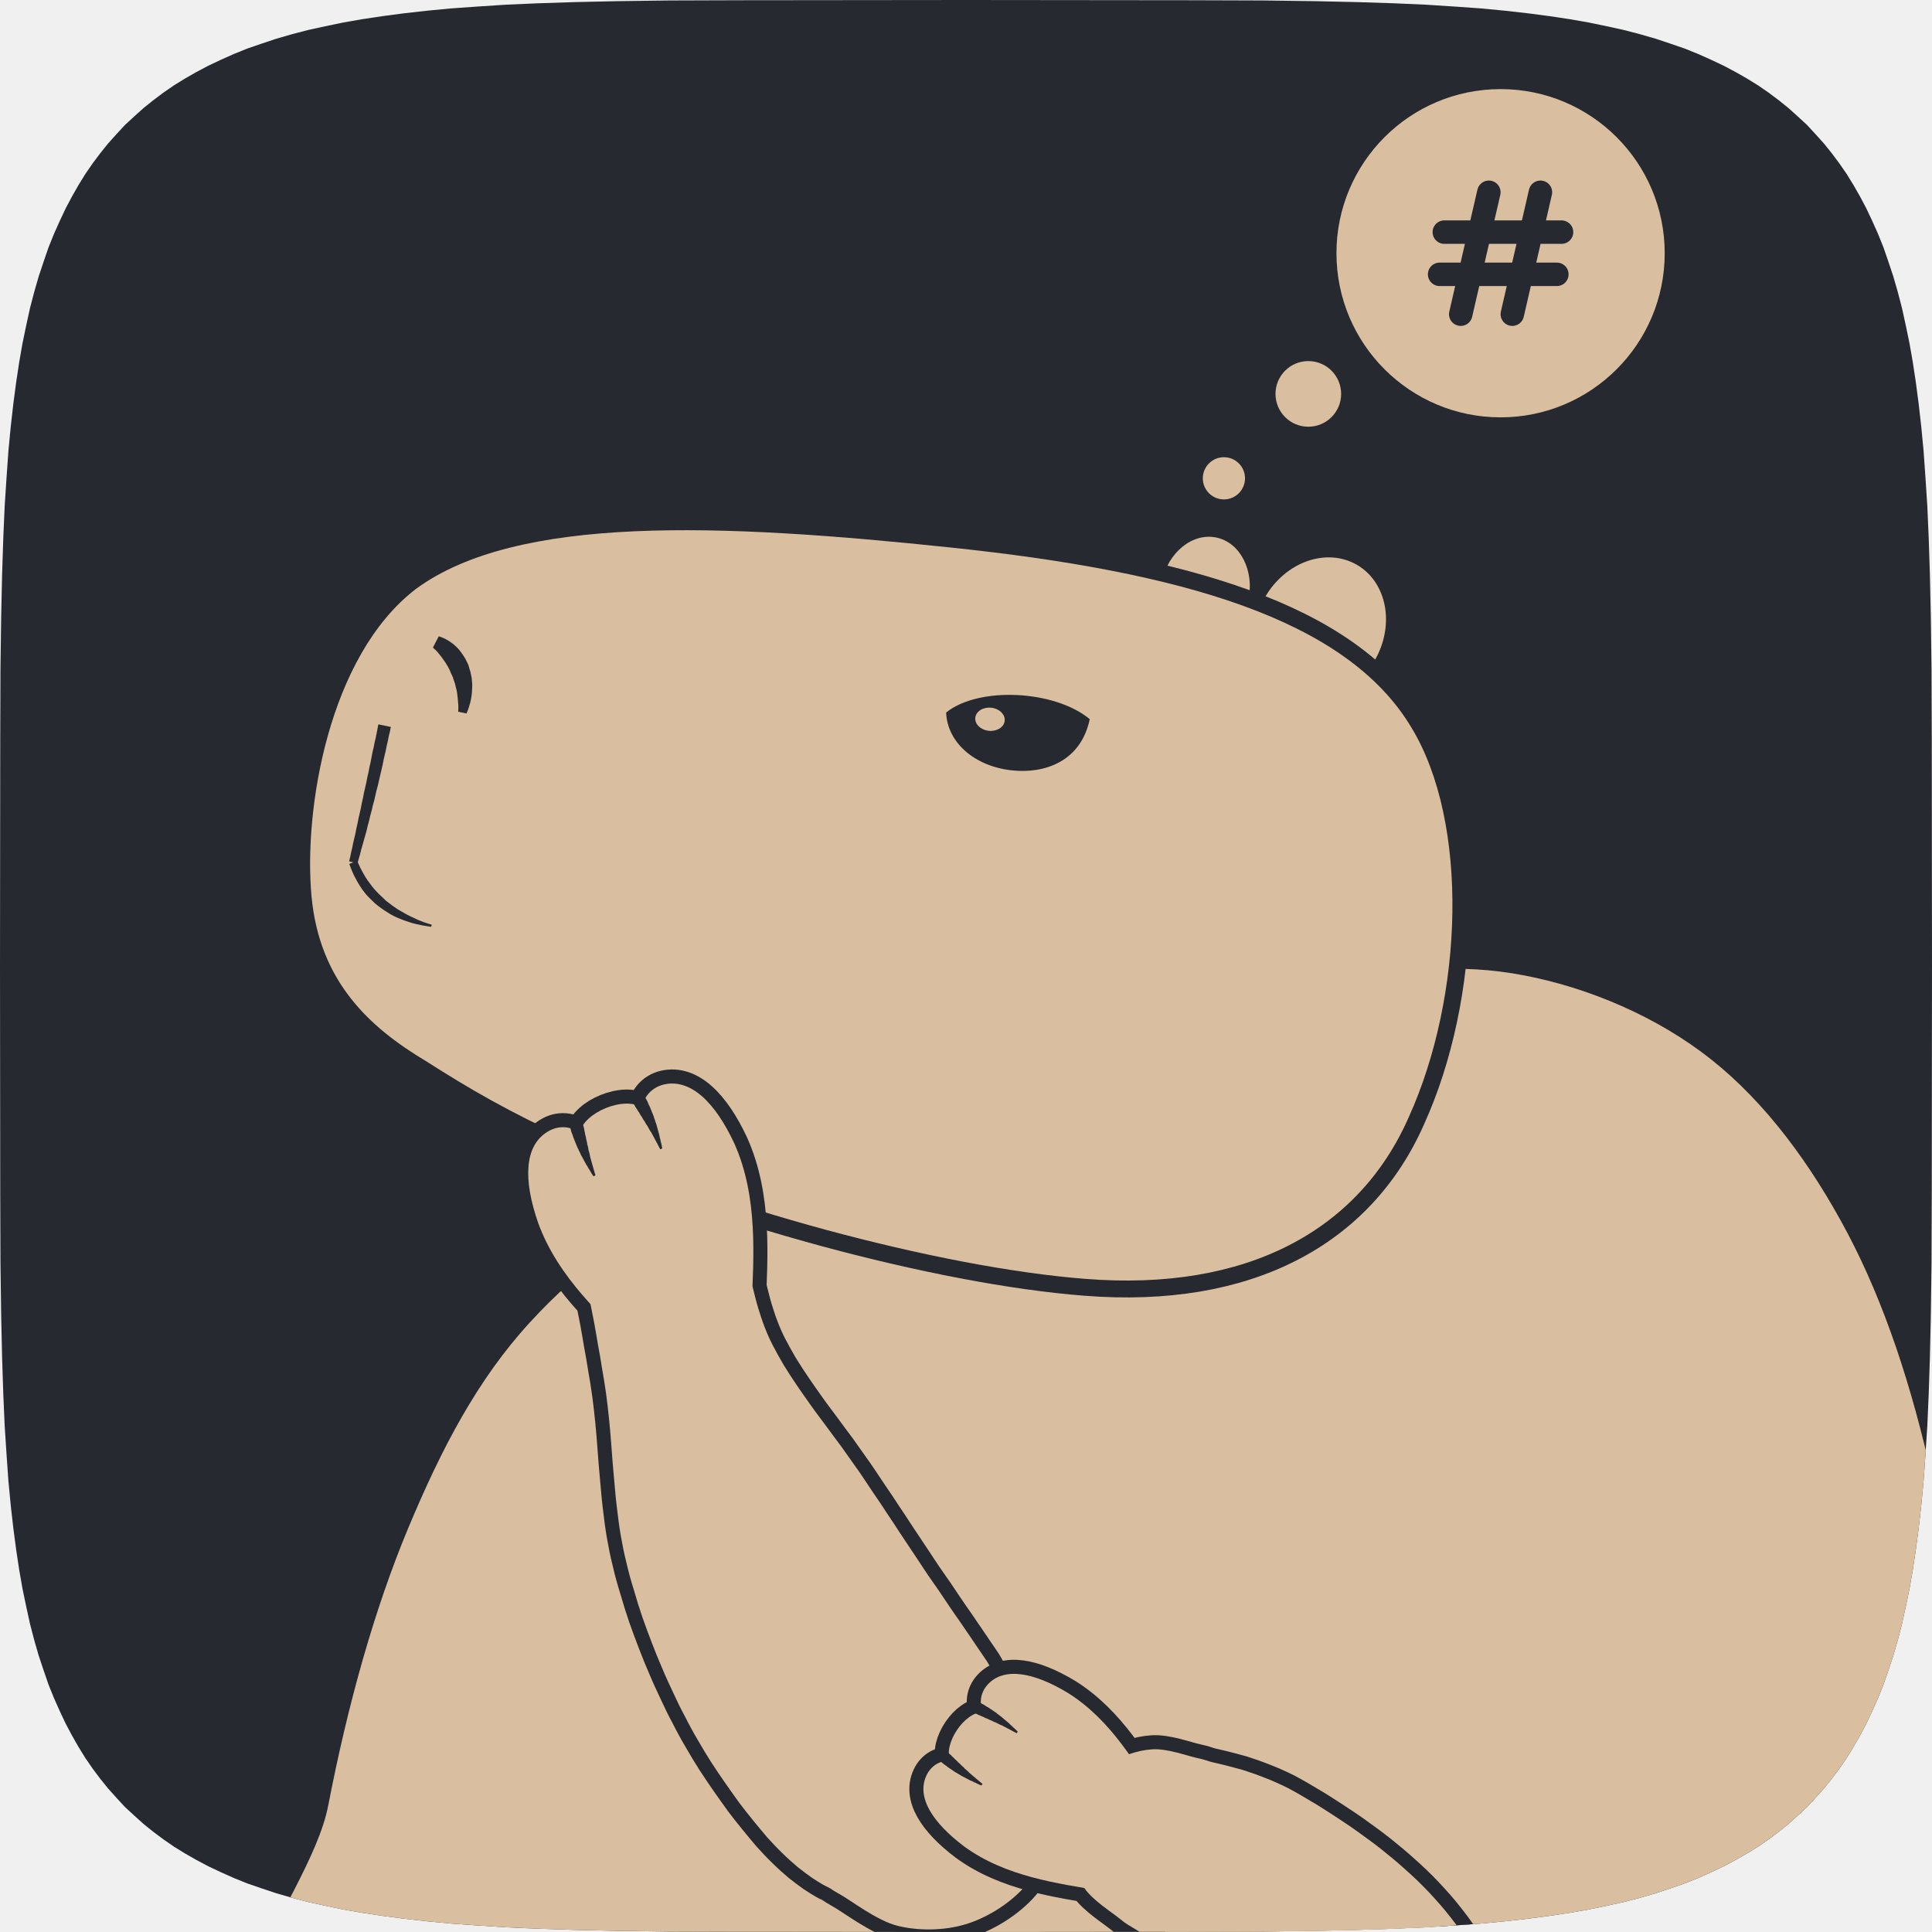
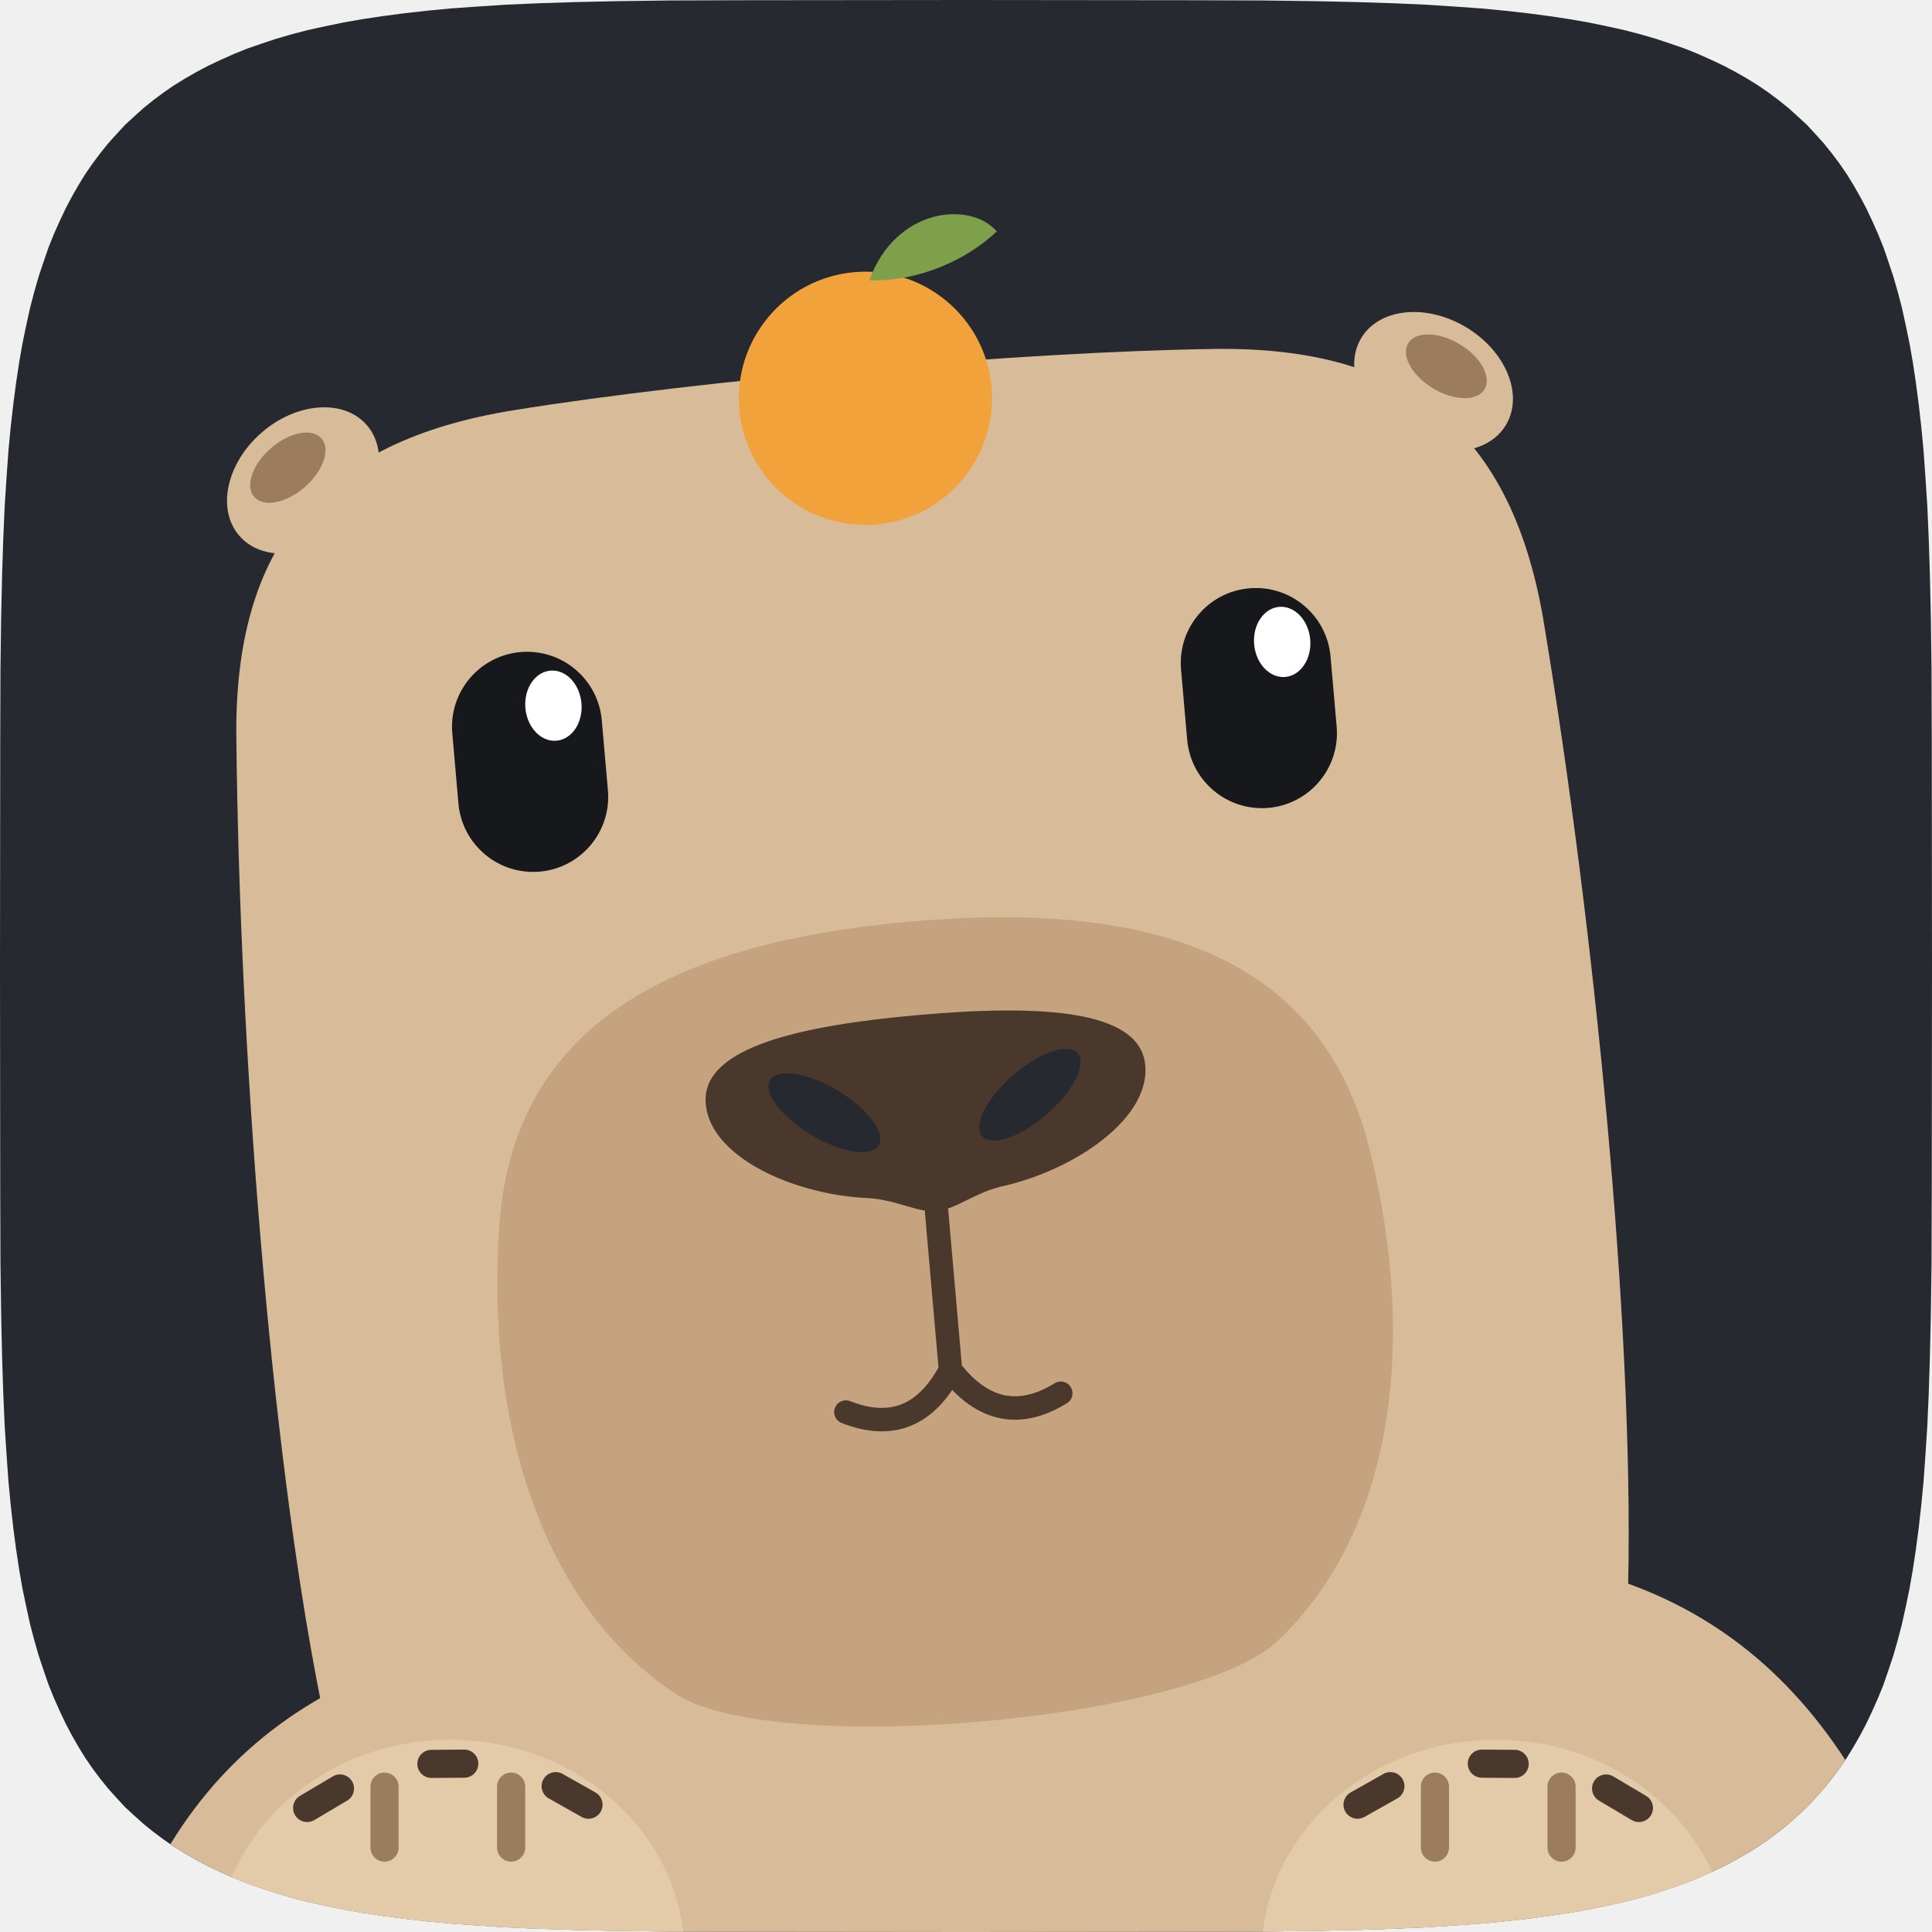
<svg xmlns="http://www.w3.org/2000/svg" width="1024" height="1024" viewBox="100 100 824 824">
  <defs>
    <path id="tile" d="M924.0 512.0 L923.9 608.0 L923.8 638.6 L923.5 660.9 L923.1 679.0 L922.6 694.5 L922.0 708.2 L921.2 720.5 L920.4 731.8 L919.4 742.2 L918.3 751.9 L917.1 761.0 L915.8 769.6 L914.4 777.6 L912.8 785.3 L911.2 792.6 L909.4 799.5 L907.5 806.1 L905.4 812.4 L903.3 818.5 L901.0 824.2 L898.5 829.8 L896.0 835.1 L893.3 840.2 L890.5 845.1 L887.6 849.8 L884.5 854.3 L881.2 858.7 L877.9 862.8 L874.3 866.8 L870.7 870.7 L866.8 874.3 L862.8 877.9 L858.7 881.2 L854.3 884.5 L849.8 887.6 L845.1 890.5 L840.2 893.3 L835.1 896.0 L829.8 898.5 L824.2 901.0 L818.5 903.3 L812.4 905.4 L806.1 907.5 L799.5 909.4 L792.6 911.2 L785.3 912.8 L777.6 914.4 L769.6 915.8 L761.0 917.1 L751.9 918.3 L742.2 919.4 L731.8 920.4 L720.5 921.2 L708.2 922.0 L694.5 922.6 L679.0 923.1 L660.9 923.5 L638.6 923.8 L608.0 923.9 L512.0 924.0 L416.0 923.9 L385.4 923.8 L363.1 923.5 L345.0 923.1 L329.5 922.6 L315.8 922.0 L303.5 921.2 L292.2 920.4 L281.8 919.4 L272.1 918.3 L263.0 917.1 L254.4 915.8 L246.4 914.4 L238.7 912.8 L231.4 911.2 L224.5 909.4 L217.9 907.5 L211.6 905.4 L205.5 903.3 L199.8 901.0 L194.2 898.5 L188.9 896.0 L183.8 893.3 L178.9 890.5 L174.2 887.6 L169.7 884.5 L165.3 881.2 L161.2 877.9 L157.2 874.3 L153.3 870.7 L149.7 866.8 L146.1 862.8 L142.8 858.7 L139.5 854.3 L136.4 849.8 L133.5 845.1 L130.7 840.2 L128.0 835.1 L125.5 829.8 L123.0 824.2 L120.7 818.5 L118.6 812.4 L116.5 806.1 L114.6 799.5 L112.8 792.6 L111.2 785.3 L109.6 777.6 L108.2 769.6 L106.9 761.0 L105.7 751.9 L104.6 742.2 L103.6 731.8 L102.8 720.5 L102.0 708.2 L101.4 694.5 L100.9 679.0 L100.5 660.9 L100.2 638.6 L100.1 608.0 L100.0 512.0 L100.1 416.0 L100.2 385.4 L100.5 363.1 L100.9 345.0 L101.4 329.5 L102.0 315.8 L102.8 303.5 L103.6 292.2 L104.6 281.8 L105.7 272.1 L106.9 263.0 L108.2 254.4 L109.6 246.4 L111.2 238.7 L112.8 231.4 L114.6 224.5 L116.5 217.9 L118.6 211.6 L120.7 205.5 L123.0 199.8 L125.5 194.2 L128.0 188.9 L130.7 183.8 L133.5 178.9 L136.4 174.2 L139.5 169.7 L142.8 165.3 L146.1 161.2 L149.7 157.2 L153.3 153.3 L157.2 149.7 L161.2 146.1 L165.3 142.8 L169.7 139.5 L174.2 136.4 L178.9 133.5 L183.8 130.7 L188.9 128.0 L194.2 125.5 L199.8 123.0 L205.5 120.7 L211.6 118.6 L217.9 116.5 L224.5 114.6 L231.4 112.8 L238.7 111.2 L246.4 109.6 L254.4 108.2 L263.0 106.9 L272.1 105.7 L281.8 104.6 L292.2 103.6 L303.5 102.8 L315.8 102.0 L329.5 101.4 L345.0 100.9 L363.1 100.5 L385.4 100.2 L416.0 100.1 L512.0 100.0 L608.0 100.1 L638.6 100.2 L660.9 100.5 L679.0 100.9 L694.5 101.4 L708.2 102.0 L720.5 102.8 L731.8 103.6 L742.2 104.6 L751.9 105.7 L761.0 106.9 L769.6 108.2 L777.6 109.6 L785.3 111.2 L792.6 112.8 L799.5 114.6 L806.1 116.5 L812.4 118.6 L818.5 120.7 L824.2 123.0 L829.8 125.5 L835.1 128.0 L840.2 130.7 L845.1 133.5 L849.8 136.4 L854.3 139.5 L858.7 142.8 L862.8 146.1 L866.8 149.7 L870.7 153.3 L874.3 157.2 L877.9 161.2 L881.2 165.3 L884.5 169.7 L887.6 174.2 L890.5 178.9 L893.3 183.8 L896.0 188.9 L898.5 194.2 L901.0 199.8 L903.3 205.5 L905.4 211.6 L907.5 217.9 L909.4 224.5 L911.2 231.4 L912.8 238.7 L914.4 246.4 L915.8 254.4 L917.1 263.0 L918.3 272.1 L919.4 281.8 L920.4 292.2 L921.2 303.5 L922.0 315.8 L922.6 329.5 L923.1 345.0 L923.5 363.1 L923.8 385.4 L923.9 416.0 Z" />
    <clipPath id="clip">
      <use href="#tile" />
    </clipPath>
-     <clipPath id="bodyClipF">
-       <path d="M 236.0 1010.0 C 178.0 976.7 243.7 913.0 252.0 870.0 C 260.3 827.0 271.7 786.3 286.0 752.0 C 300.3 717.7 315.7 688.3 338.0 664.0 C 360.3 639.7 383.0 624.0 420.0 606.0 C 457.0 588.0 517.3 570.3 560.0 556.0 C 602.7 541.7 642.3 526.7 676.0 520.0 C 709.7 513.3 734.3 510.7 762.0 516.0 C 789.7 521.3 819.0 533.7 842.0 552.0 C 865.0 570.3 884.3 596.3 900.0 626.0 C 915.7 655.7 927.3 691.0 936.0 730.0 C 944.7 769.0 948.3 813.3 952.0 860.0 C 955.7 906.7 1016.7 975.0 958.0 1010.0 C 899.3 1045.0 720.3 1070.0 600.0 1070.0 C 479.7 1070.0 294.0 1043.3 236.0 1010.0 Z" />
-     </clipPath>
  </defs>
  <use href="#tile" fill="#26292f" />
  <g clip-path="url(#clip)">
-     <g transform="translate(-12 0)">
-       <path d="M 236.0 1010.0 C 178.0 976.7 243.7 913.0 252.0 870.0 C 260.3 827.0 271.7 786.3 286.0 752.0 C 300.3 717.7 315.7 688.3 338.0 664.0 C 360.3 639.7 383.0 624.0 420.0 606.0 C 457.0 588.0 517.3 570.3 560.0 556.0 C 602.7 541.7 642.3 526.7 676.0 520.0 C 709.7 513.3 734.3 510.7 762.0 516.0 C 789.7 521.3 819.0 533.7 842.0 552.0 C 865.0 570.3 884.3 596.3 900.0 626.0 C 915.7 655.7 927.3 691.0 936.0 730.0 C 944.7 769.0 948.3 813.3 952.0 860.0 C 955.7 906.7 1016.7 975.0 958.0 1010.0 C 899.3 1045.0 720.3 1070.0 600.0 1070.0 C 479.7 1070.0 294.0 1043.3 236.0 1010.0 Z" fill="#d9bf9f" />
-       <g transform="translate(500 500) rotate(6) scale(0.9)">
-         <ellipse cx="122" cy="-178" rx="21" ry="26" transform="rotate(6 122 -178)" fill="#d9bf9f" stroke="#26292f" stroke-width="16" paint-order="stroke" stroke-linejoin="round" />
-         <ellipse cx="178" cy="-166" rx="30" ry="35" transform="rotate(24 178 -166)" fill="#d9bf9f" stroke="#26292f" stroke-width="16" paint-order="stroke" stroke-linejoin="round" />
-         <path d="M -250 -140 C -206 -180 -110 -186 0 -186 C 110 -186 190 -172 226 -124 C 258 -82 264 0 244 60 C 226 116 176 150 100 152 C 30 154 -80 136 -150 112 C -180 102 -200 93 -222 82 C -250 69 -276 50 -284 10 C -292 -30 -288 -104 -250 -140 Z" fill="#d9bf9f" stroke="#26292f" stroke-width="16" paint-order="stroke" stroke-linejoin="round" />
-         <path d="M 6 -108 C 20 -122 56 -124 74 -112 C 72 -92 56 -84 40 -84 C 22 -84 8 -94 6 -108 Z" fill="#26292f" />
-         <ellipse cx="27" cy="-107" rx="7" ry="5.5" fill="#d9bf9f" />
-         <path d="M -239.1 -113.2 L -238.3 -112.6 L -237.5 -112.0 L -236.7 -111.3 L -236.0 -110.6 L -235.3 -109.9 L -234.6 -109.2 L -233.9 -108.4 L -233.2 -107.6 L -232.5 -106.8 L -231.9 -106.0 L -231.2 -105.1 L -230.6 -104.2 L -230.0 -103.3 L -229.5 -102.3 L -228.9 -101.3 L -228.3 -100.3 L -227.8 -99.2 L -227.3 -98.1 L -226.8 -97.0 L -226.4 -95.8 L -225.9 -94.5 L -225.5 -93.2 L -225.2 -91.9 L -224.9 -90.5 L -224.6 -89.0 L -224.3 -87.5 L -224.1 -85.9 L -224.0 -84.2 L -220.0 -83.8 L -219.5 -85.5 L -219.1 -87.3 L -218.8 -89.0 L -218.6 -90.7 L -218.5 -92.5 L -218.5 -94.2 L -218.6 -95.9 L -218.7 -97.5 L -219.0 -99.1 L -219.3 -100.7 L -219.8 -102.3 L -220.3 -103.8 L -220.9 -105.2 L -221.5 -106.7 L -222.3 -108.0 L -223.1 -109.3 L -224.0 -110.5 L -225.0 -111.7 L -226.0 -112.8 L -227.0 -113.8 L -228.1 -114.7 L -229.3 -115.6 L -230.5 -116.3 L -231.7 -117.0 L -233.0 -117.6 L -234.3 -118.1 L -235.6 -118.5 L -236.9 -118.8 Z" fill="#26292f" />
-         <path d="M -261.0 -74.3 L -261.2 -72.1 L -261.4 -69.9 L -261.6 -67.7 L -261.9 -65.4 L -262.1 -63.1 L -262.4 -60.8 L -262.6 -58.4 L -262.8 -56.0 L -263.1 -53.6 L -263.3 -51.1 L -263.6 -48.7 L -263.8 -46.3 L -264.1 -43.8 L -264.4 -41.3 L -264.6 -38.9 L -264.9 -36.4 L -265.1 -33.9 L -265.4 -31.5 L -265.7 -29.1 L -265.9 -26.7 L -266.2 -24.3 L -266.4 -21.9 L -266.7 -19.5 L -267.0 -17.2 L -267.2 -14.9 L -267.5 -12.7 L -267.7 -10.5 L -268.0 -8.3 L -264.0 -7.7 L -263.6 -9.9 L -263.2 -12.1 L -262.9 -14.3 L -262.5 -16.6 L -262.1 -18.9 L -261.7 -21.2 L -261.3 -23.6 L -261.0 -26.0 L -260.6 -28.4 L -260.3 -30.9 L -259.9 -33.3 L -259.6 -35.8 L -259.2 -38.2 L -258.9 -40.7 L -258.6 -43.1 L -258.2 -45.6 L -257.9 -48.1 L -257.6 -50.5 L -257.3 -52.9 L -257.0 -55.3 L -256.8 -57.7 L -256.5 -60.1 L -256.2 -62.5 L -256.0 -64.8 L -255.7 -67.1 L -255.5 -69.3 L -255.2 -71.5 L -255.0 -73.7 Z" fill="#26292f" />
-         <path d="M -267.8 -7.1 L -266.9 -5.3 L -266.0 -3.6 L -265.0 -1.9 L -264.0 -0.4 L -262.9 1.2 L -261.8 2.6 L -260.6 4.1 L -259.4 5.4 L -258.1 6.7 L -256.7 7.9 L -255.3 9.0 L -253.9 10.1 L -252.4 11.1 L -250.9 12.0 L -249.3 12.9 L -247.7 13.7 L -246.1 14.5 L -244.4 15.2 L -242.7 15.8 L -241.0 16.3 L -239.2 16.8 L -237.4 17.2 L -235.6 17.6 L -233.7 17.9 L -231.8 18.1 L -229.9 18.3 L -228.0 18.4 L -226.1 18.5 L -225.9 17.5 L -227.8 17.1 L -229.7 16.7 L -231.5 16.2 L -233.2 15.7 L -234.9 15.1 L -236.6 14.5 L -238.2 13.9 L -239.8 13.2 L -241.4 12.5 L -242.9 11.8 L -244.4 11.0 L -245.8 10.2 L -247.3 9.3 L -248.6 8.5 L -249.9 7.5 L -251.2 6.5 L -252.5 5.5 L -253.7 4.5 L -254.9 3.4 L -256.1 2.2 L -257.2 1.0 L -258.3 -0.2 L -259.4 -1.5 L -260.4 -2.9 L -261.4 -4.3 L -262.4 -5.8 L -263.3 -7.3 L -264.2 -8.9 Z" fill="#26292f" />
+     <g transform="rotate(-5 512 760)">
+       <g fill="#d8bc99">
+         <ellipse cx="270" cy="282" rx="36" ry="27" transform="rotate(-36 270 282)" />
+         <ellipse cx="754" cy="282" rx="36" ry="27" transform="rotate(36 754 282)" />
+         <path d="M 104 1110 C 104 930 150 838 232 800 C 220 690 222 520 232 390 C 238 306 280 266 362 260 C 444 254 580 254 662 260 C 744 266 786 306 792 390 C 802 520 804 690 792 800 C 874 838 920 930 920 1110 Z" />
      </g>
-       <path d="M 361.6 621.7 C 363.3 616.3 366.9 610.7 371.1 606.9 C 375.2 603.1 381.1 600.0 386.7 598.8 C 392.2 597.6 398.9 597.9 404.3 599.6 C 409.7 601.3 415.3 604.9 419.1 609.1 C 422.9 613.2 425.5 620.6 427.2 624.7 C 428.9 628.7 428.8 630.5 429.5 633.4 C 430.2 636.2 430.8 639.2 431.4 642.0 C 432.1 644.7 432.6 647.4 433.3 650.1 C 434.0 652.8 434.6 655.4 435.4 658.0 C 436.2 660.6 437.0 663.1 438.0 665.7 C 439.0 668.3 440.1 670.9 441.5 673.6 C 442.9 676.3 444.5 679.2 446.2 682.1 C 448.0 685.0 449.9 688.0 451.9 690.9 C 453.9 693.9 456.1 696.9 458.2 699.9 C 460.3 702.9 462.6 705.8 464.7 708.7 C 466.8 711.6 469.0 714.5 471.0 717.2 C 473.0 720.0 474.9 722.7 476.8 725.4 C 478.7 728.0 480.4 730.6 482.2 733.3 C 484.0 736.0 485.8 738.7 487.6 741.3 C 489.4 744.0 491.1 746.7 492.9 749.3 C 494.6 752.0 496.4 754.6 498.1 757.2 C 499.8 759.7 501.5 762.3 503.1 764.7 C 504.7 767.2 506.3 769.5 507.8 771.8 C 509.4 774.1 510.9 776.2 512.4 778.4 C 513.9 780.6 515.4 782.9 516.9 785.1 C 518.4 787.3 519.9 789.5 521.4 791.6 C 522.9 793.8 524.3 795.9 525.7 797.9 C 527.1 800.0 528.5 802.0 529.7 803.8 C 530.9 805.5 532.0 807.2 532.9 808.5 C 533.7 809.8 534.2 810.7 534.7 811.6 C 535.1 812.4 535.3 812.9 535.6 813.6 C 536.0 814.4 536.2 815.0 536.8 816.0 C 537.3 816.9 538.0 817.9 538.9 819.2 C 539.9 820.4 541.2 822.1 542.4 823.6 C 543.6 825.1 542.9 823.4 546.0 828.2 C 549.0 833.0 558.2 843.7 560.8 852.5 C 563.4 861.3 563.6 872.1 561.4 881.0 C 559.3 889.9 554.1 899.3 547.8 906.0 C 541.5 912.6 532.3 918.2 523.5 920.8 C 514.7 923.4 503.9 923.6 495.0 921.4 C 486.1 919.3 474.8 910.4 470.0 907.8 C 465.3 905.1 467.6 906.3 466.4 905.6 C 465.3 904.9 464.4 904.6 463.0 903.8 C 461.6 903.0 460.0 902.0 458.2 900.8 C 456.4 899.5 454.3 898.0 452.2 896.3 C 450.1 894.5 447.8 892.5 445.6 890.3 C 443.4 888.2 441.2 885.8 439.1 883.5 C 437.1 881.2 435.2 878.8 433.2 876.4 C 431.2 874.0 429.3 871.5 427.3 868.9 C 425.4 866.2 423.4 863.5 421.4 860.6 C 419.4 857.7 417.4 854.8 415.4 851.7 C 413.4 848.6 411.5 845.4 409.6 842.1 C 407.7 838.9 405.9 835.6 404.2 832.2 C 402.4 828.9 400.8 825.6 399.2 822.1 C 397.6 818.7 396.0 815.3 394.5 811.7 C 393.0 808.2 391.5 804.6 390.1 800.9 C 388.7 797.3 387.3 793.5 386.0 789.8 C 384.7 786.0 383.5 782.2 382.4 778.3 C 381.2 774.5 380.1 770.6 379.2 766.6 C 378.2 762.7 377.4 758.6 376.7 754.6 C 376.0 750.5 375.5 746.3 375.0 742.1 C 374.5 737.9 374.2 733.7 373.8 729.6 C 373.4 725.5 373.1 721.3 372.8 717.3 C 372.5 713.3 372.2 709.4 371.8 705.6 C 371.4 701.8 371.0 698.0 370.5 694.4 C 370.0 690.8 369.4 687.2 368.8 683.8 C 368.3 680.4 367.7 677.1 367.1 673.9 C 366.6 670.7 366.0 667.6 365.5 664.6 C 364.9 661.7 364.4 658.8 363.8 656.0 C 363.3 653.2 362.8 650.5 362.3 647.7 C 361.8 645.0 360.9 643.7 360.8 639.3 C 360.7 635.0 359.9 627.1 361.6 621.7 Z M 384.5 676.7 C 369.3 662.1 350.0 645.0 341.5 621.5 C 335.2 603.4 335.5 588.8 345.5 582.7 C 350.5 579.6 356.0 580.5 359.2 583.3 C 360.8 574.4 378.6 567.2 385.9 572.5 C 386.3 568.3 389.6 563.8 395.3 562.5 C 406.7 560.0 417.1 570.3 425.2 587.7 C 435.4 610.5 433.4 636.2 432.6 657.2 C 428.9 671.2 396.8 684.1 384.5 676.7 Z" fill="#d9bf9f" stroke="#26292f" stroke-width="12" paint-order="stroke" stroke-linejoin="round" />
-       <g transform="translate(392 626) rotate(-22) scale(0.96)">
-         <path d="M -18.0 -58.4 L -18.0 -57.5 L -18.1 -56.7 L -18.2 -55.8 L -18.2 -55.0 L -18.2 -54.2 L -18.3 -53.4 L -18.3 -52.5 L -18.3 -51.7 L -18.3 -50.9 L -18.3 -50.1 L -18.3 -49.3 L -18.3 -48.5 L -18.2 -47.7 L -18.2 -46.9 L -18.1 -46.0 L -18.1 -45.2 L -18.0 -44.3 L -17.9 -43.5 L -17.8 -42.6 L -17.7 -41.7 L -17.6 -40.8 L -17.5 -39.9 L -17.3 -39.0 L -17.2 -38.0 L -17.0 -37.1 L -16.9 -36.1 L -16.7 -35.0 L -16.5 -34.0 L -15.5 -34.0 L -15.4 -35.1 L -15.3 -36.1 L -15.2 -37.1 L -15.1 -38.1 L -15.0 -39.0 L -14.9 -40.0 L -14.8 -40.8 L -14.7 -41.7 L -14.6 -42.6 L -14.4 -43.4 L -14.3 -44.2 L -14.2 -45.1 L -14.1 -45.9 L -13.9 -46.6 L -13.8 -47.4 L -13.7 -48.2 L -13.5 -49.0 L -13.4 -49.7 L -13.3 -50.5 L -13.1 -51.3 L -13.0 -52.0 L -12.9 -52.8 L -12.7 -53.6 L -12.6 -54.4 L -12.4 -55.2 L -12.3 -56.0 L -12.2 -56.8 L -12.0 -57.6 Z" fill="#26292f" />
-         <path d="M 12.0 -57.6 L 12.2 -56.8 L 12.3 -56.0 L 12.4 -55.2 L 12.6 -54.4 L 12.7 -53.6 L 12.9 -52.8 L 13.0 -52.0 L 13.1 -51.3 L 13.3 -50.5 L 13.4 -49.7 L 13.5 -49.0 L 13.7 -48.2 L 13.8 -47.4 L 13.9 -46.6 L 14.1 -45.9 L 14.2 -45.1 L 14.3 -44.2 L 14.4 -43.4 L 14.6 -42.6 L 14.7 -41.7 L 14.8 -40.8 L 14.9 -40.0 L 15.0 -39.0 L 15.1 -38.1 L 15.2 -37.1 L 15.3 -36.1 L 15.4 -35.1 L 15.5 -34.0 L 16.5 -34.0 L 16.7 -35.0 L 16.9 -36.1 L 17.0 -37.1 L 17.2 -38.0 L 17.3 -39.0 L 17.5 -39.9 L 17.6 -40.8 L 17.7 -41.7 L 17.8 -42.6 L 17.9 -43.5 L 18.0 -44.3 L 18.1 -45.2 L 18.1 -46.0 L 18.2 -46.9 L 18.2 -47.7 L 18.3 -48.5 L 18.3 -49.3 L 18.3 -50.1 L 18.3 -50.9 L 18.3 -51.7 L 18.3 -52.5 L 18.3 -53.4 L 18.2 -54.2 L 18.2 -55.0 L 18.2 -55.8 L 18.1 -56.7 L 18.0 -57.5 L 18.0 -58.4 Z" fill="#26292f" />
-       </g>
-       <path d="M 773.8 1015.3 C 772.9 1024.9 768.9 1035.6 763.4 1043.5 C 757.8 1051.4 749.1 1058.6 740.3 1062.7 C 731.5 1066.7 720.3 1068.6 710.7 1067.8 C 701.1 1066.9 690.4 1062.9 682.5 1057.4 C 674.6 1051.8 667.3 1040.0 663.3 1034.3 C 659.4 1028.5 660.3 1026.7 658.8 1022.9 C 657.3 1019.1 655.7 1015.0 654.3 1011.3 C 652.9 1007.7 651.6 1004.2 650.4 1000.9 C 649.1 997.6 647.9 994.6 646.8 991.8 C 645.7 989.0 644.8 986.5 643.8 984.3 C 642.9 982.0 642.1 980.2 641.2 978.1 C 640.2 976.0 639.3 974.1 638.1 971.9 C 637.0 969.8 635.7 967.4 634.3 965.1 C 633.0 962.8 631.5 960.5 630.0 958.2 C 628.5 955.9 626.9 953.5 625.3 951.3 C 623.8 949.1 622.0 946.8 620.5 944.9 C 619.1 942.9 617.6 941.0 616.4 939.5 C 615.2 938.1 614.5 937.0 613.6 935.9 C 612.7 934.8 612.0 934.0 611.0 933.1 C 610.0 932.1 608.8 931.1 607.4 930.1 C 606.0 929.0 604.3 927.9 602.4 926.7 C 600.5 925.4 598.1 924.0 595.9 922.6 C 593.7 921.2 592.9 921.1 589.4 918.2 C 585.8 915.3 578.1 910.5 574.5 905.3 C 571.0 900.0 568.5 893.0 568.1 886.7 C 567.6 880.4 569.1 873.1 571.8 867.4 C 574.6 861.7 579.5 856.1 584.7 852.5 C 590.0 849.0 597.0 846.5 603.3 846.1 C 609.6 845.6 618.4 848.9 622.6 849.8 C 626.8 850.7 626.7 851.0 628.7 851.5 C 630.7 852.0 632.4 852.3 634.6 852.9 C 636.9 853.5 639.3 854.1 642.1 854.9 C 644.8 855.8 647.9 856.8 651.1 858.1 C 654.3 859.3 657.9 860.9 661.3 862.6 C 664.7 864.4 668.3 866.5 671.6 868.5 C 674.9 870.4 678.0 872.5 681.3 874.6 C 684.5 876.7 687.7 878.8 690.9 881.1 C 694.2 883.5 697.6 885.9 701.0 888.6 C 704.4 891.3 707.8 894.1 711.1 897.1 C 714.5 900.1 717.9 903.3 721.2 906.8 C 724.4 910.2 727.8 914.0 730.8 917.9 C 733.9 921.8 736.9 926.2 739.6 930.3 C 742.3 934.5 744.7 938.8 746.9 942.9 C 749.2 947.0 751.2 951.0 753.1 954.9 C 755.1 958.7 756.8 962.5 758.6 966.0 C 760.3 969.5 761.8 972.7 763.5 976.0 C 765.2 979.3 767.0 979.2 768.7 985.7 C 770.4 992.3 774.6 1005.7 773.8 1015.3 Z M 581.4 906.4 C 563.2 903.3 540.8 900.4 523.2 887.5 C 509.8 877.4 502.8 866.6 507.1 857.3 C 509.2 852.7 513.6 850.6 517.3 851.1 C 514.1 843.8 523.5 829.9 531.4 830.2 C 529.6 826.9 529.9 822.0 533.4 818.3 C 540.4 810.9 553.0 813.3 567.4 822.0 C 585.9 833.5 597.0 853.1 606.7 868.8 C 610.8 880.7 593.9 905.8 581.4 906.4 Z" fill="#d9bf9f" stroke="#26292f" stroke-width="12" paint-order="stroke" stroke-linejoin="round" />
-       <g transform="translate(562 866) rotate(-56) scale(0.84)">
-         <path d="M -18.0 -58.4 L -18.0 -57.5 L -18.1 -56.7 L -18.2 -55.8 L -18.2 -55.0 L -18.2 -54.2 L -18.3 -53.4 L -18.3 -52.5 L -18.3 -51.7 L -18.3 -50.9 L -18.3 -50.1 L -18.3 -49.3 L -18.3 -48.5 L -18.2 -47.7 L -18.2 -46.9 L -18.1 -46.0 L -18.1 -45.2 L -18.0 -44.3 L -17.9 -43.5 L -17.8 -42.6 L -17.7 -41.7 L -17.6 -40.8 L -17.5 -39.9 L -17.3 -39.0 L -17.2 -38.0 L -17.0 -37.1 L -16.9 -36.1 L -16.7 -35.0 L -16.5 -34.0 L -15.5 -34.0 L -15.4 -35.1 L -15.3 -36.1 L -15.2 -37.1 L -15.1 -38.1 L -15.0 -39.0 L -14.9 -40.0 L -14.8 -40.8 L -14.7 -41.7 L -14.6 -42.6 L -14.4 -43.4 L -14.3 -44.2 L -14.2 -45.1 L -14.1 -45.9 L -13.9 -46.6 L -13.8 -47.4 L -13.7 -48.2 L -13.5 -49.0 L -13.4 -49.7 L -13.3 -50.5 L -13.1 -51.3 L -13.0 -52.0 L -12.9 -52.8 L -12.7 -53.6 L -12.6 -54.4 L -12.4 -55.2 L -12.3 -56.0 L -12.2 -56.8 L -12.0 -57.6 Z" fill="#26292f" />
-         <path d="M 12.0 -57.6 L 12.2 -56.8 L 12.3 -56.0 L 12.4 -55.2 L 12.6 -54.4 L 12.7 -53.6 L 12.9 -52.8 L 13.0 -52.0 L 13.1 -51.3 L 13.3 -50.5 L 13.4 -49.7 L 13.5 -49.0 L 13.7 -48.2 L 13.8 -47.4 L 13.9 -46.6 L 14.1 -45.9 L 14.2 -45.1 L 14.3 -44.2 L 14.4 -43.4 L 14.6 -42.6 L 14.7 -41.7 L 14.8 -40.8 L 14.9 -40.0 L 15.0 -39.0 L 15.1 -38.1 L 15.2 -37.1 L 15.3 -36.1 L 15.4 -35.1 L 15.5 -34.0 L 16.5 -34.0 L 16.7 -35.0 L 16.9 -36.1 L 17.0 -37.1 L 17.2 -38.0 L 17.3 -39.0 L 17.5 -39.9 L 17.6 -40.8 L 17.7 -41.7 L 17.8 -42.6 L 17.9 -43.5 L 18.0 -44.3 L 18.1 -45.2 L 18.1 -46.0 L 18.2 -46.9 L 18.2 -47.7 L 18.3 -48.5 L 18.3 -49.3 L 18.3 -50.1 L 18.3 -50.9 L 18.3 -51.7 L 18.3 -52.5 L 18.3 -53.4 L 18.2 -54.2 L 18.2 -55.0 L 18.2 -55.8 L 18.1 -56.7 L 18.0 -57.5 L 18.0 -58.4 Z" fill="#26292f" />
-       </g>
-       <circle cx="752" cy="208" r="70" fill="#d9bf9f" />
-       <circle cx="634" cy="304" r="9" fill="#d9bf9f" />
-       <circle cx="670" cy="268" r="14" fill="#d9bf9f" />
-       <path d="M 747.0 182.0 L 735.0 234.0 M 769.0 182.0 L 757.0 234.0 M 728.0 199.0 L 778.0 199.0 M 726.0 217.0 L 776.0 217.0" stroke="#26292f" stroke-width="10.0" stroke-linecap="round" fill="none" />
+       <ellipse cx="264" cy="276" rx="19" ry="11" transform="rotate(-36 264 276)" fill="#9c7c5e" />
+       <ellipse cx="760" cy="276" rx="19" ry="11" transform="rotate(36 760 276)" fill="#9c7c5e" />
+       <path d="M 512 492 C 616 492 684 522 698 604 C 712 690 694 770 640 812 C 600 842 424 842 384 812 C 330 770 312 690 326 604 C 340 522 408 492 512 492 Z" fill="#c4a37e" />
+       <path d="M 418 560 C 420 538 460 532 512 532 C 564 532 604 538 606 560 C 608 584 572 604 540 608 C 528 610 520 616 512 616 C 504 616 496 610 484 608 C 452 604 416 584 418 560 Z" fill="#4a382c" />
+       <ellipse cx="468" cy="570" rx="27" ry="11" transform="rotate(36 468 570)" fill="#26292f" />
+       <ellipse cx="556" cy="570" rx="27" ry="11" transform="rotate(-36 556 570)" fill="#26292f" />
+       <path d="M 512 616 L 512 684 M 466 698 Q 494 712 512 684 Q 530 712 558 698" stroke="#4a382c" stroke-width="10" stroke-linecap="round" stroke-linejoin="round" fill="none" />
+       <rect x="324" y="363" width="64" height="94" rx="32" fill="#17181c" />
+       <rect x="636" y="363" width="64" height="94" rx="32" fill="#17181c" />
+       <ellipse cx="368" cy="387" rx="12" ry="15" fill="#fff" opacity="1" />
+       <ellipse cx="680" cy="387" rx="12" ry="15" fill="#fff" opacity="1" />
+       <circle cx="512" cy="268" r="54" fill="#f2a23a" />
+       <path d="M 518 218 C 532 188 564 188 574 202 C 556 216 534 220 518 218 Z" fill="#7fa04a" />
+     </g>
+     <ellipse cx="292" cy="934" rx="100" ry="92" fill="#e3caa9" />
+     <ellipse cx="738" cy="934" rx="100" ry="92" fill="#e3caa9" />
+     <g stroke="#9c7c5e" stroke-width="12" stroke-linecap="round">
+       <path d="M 264 862 L 264 888" />
+       <path d="M 318 862 L 318 888" />
+       <path d="M 712 862 L 712 888" />
+       <path d="M 766 862 L 766 888" />
+     </g>
+     <g stroke="#4a382c" stroke-width="12" stroke-linecap="round" opacity="1">
+       <path d="M 231 871.1 L 245 862.8" />
+       <path d="M 284 852.3 L 298 852.2" />
+       <path d="M 337 861.8 L 351 869.7" />
+       <path d="M 679 869.7 L 693 861.8" />
+       <path d="M 732 852.2 L 746 852.3" />
+       <path d="M 785 862.8 L 799 871.1" />
    </g>
  </g>
</svg>
